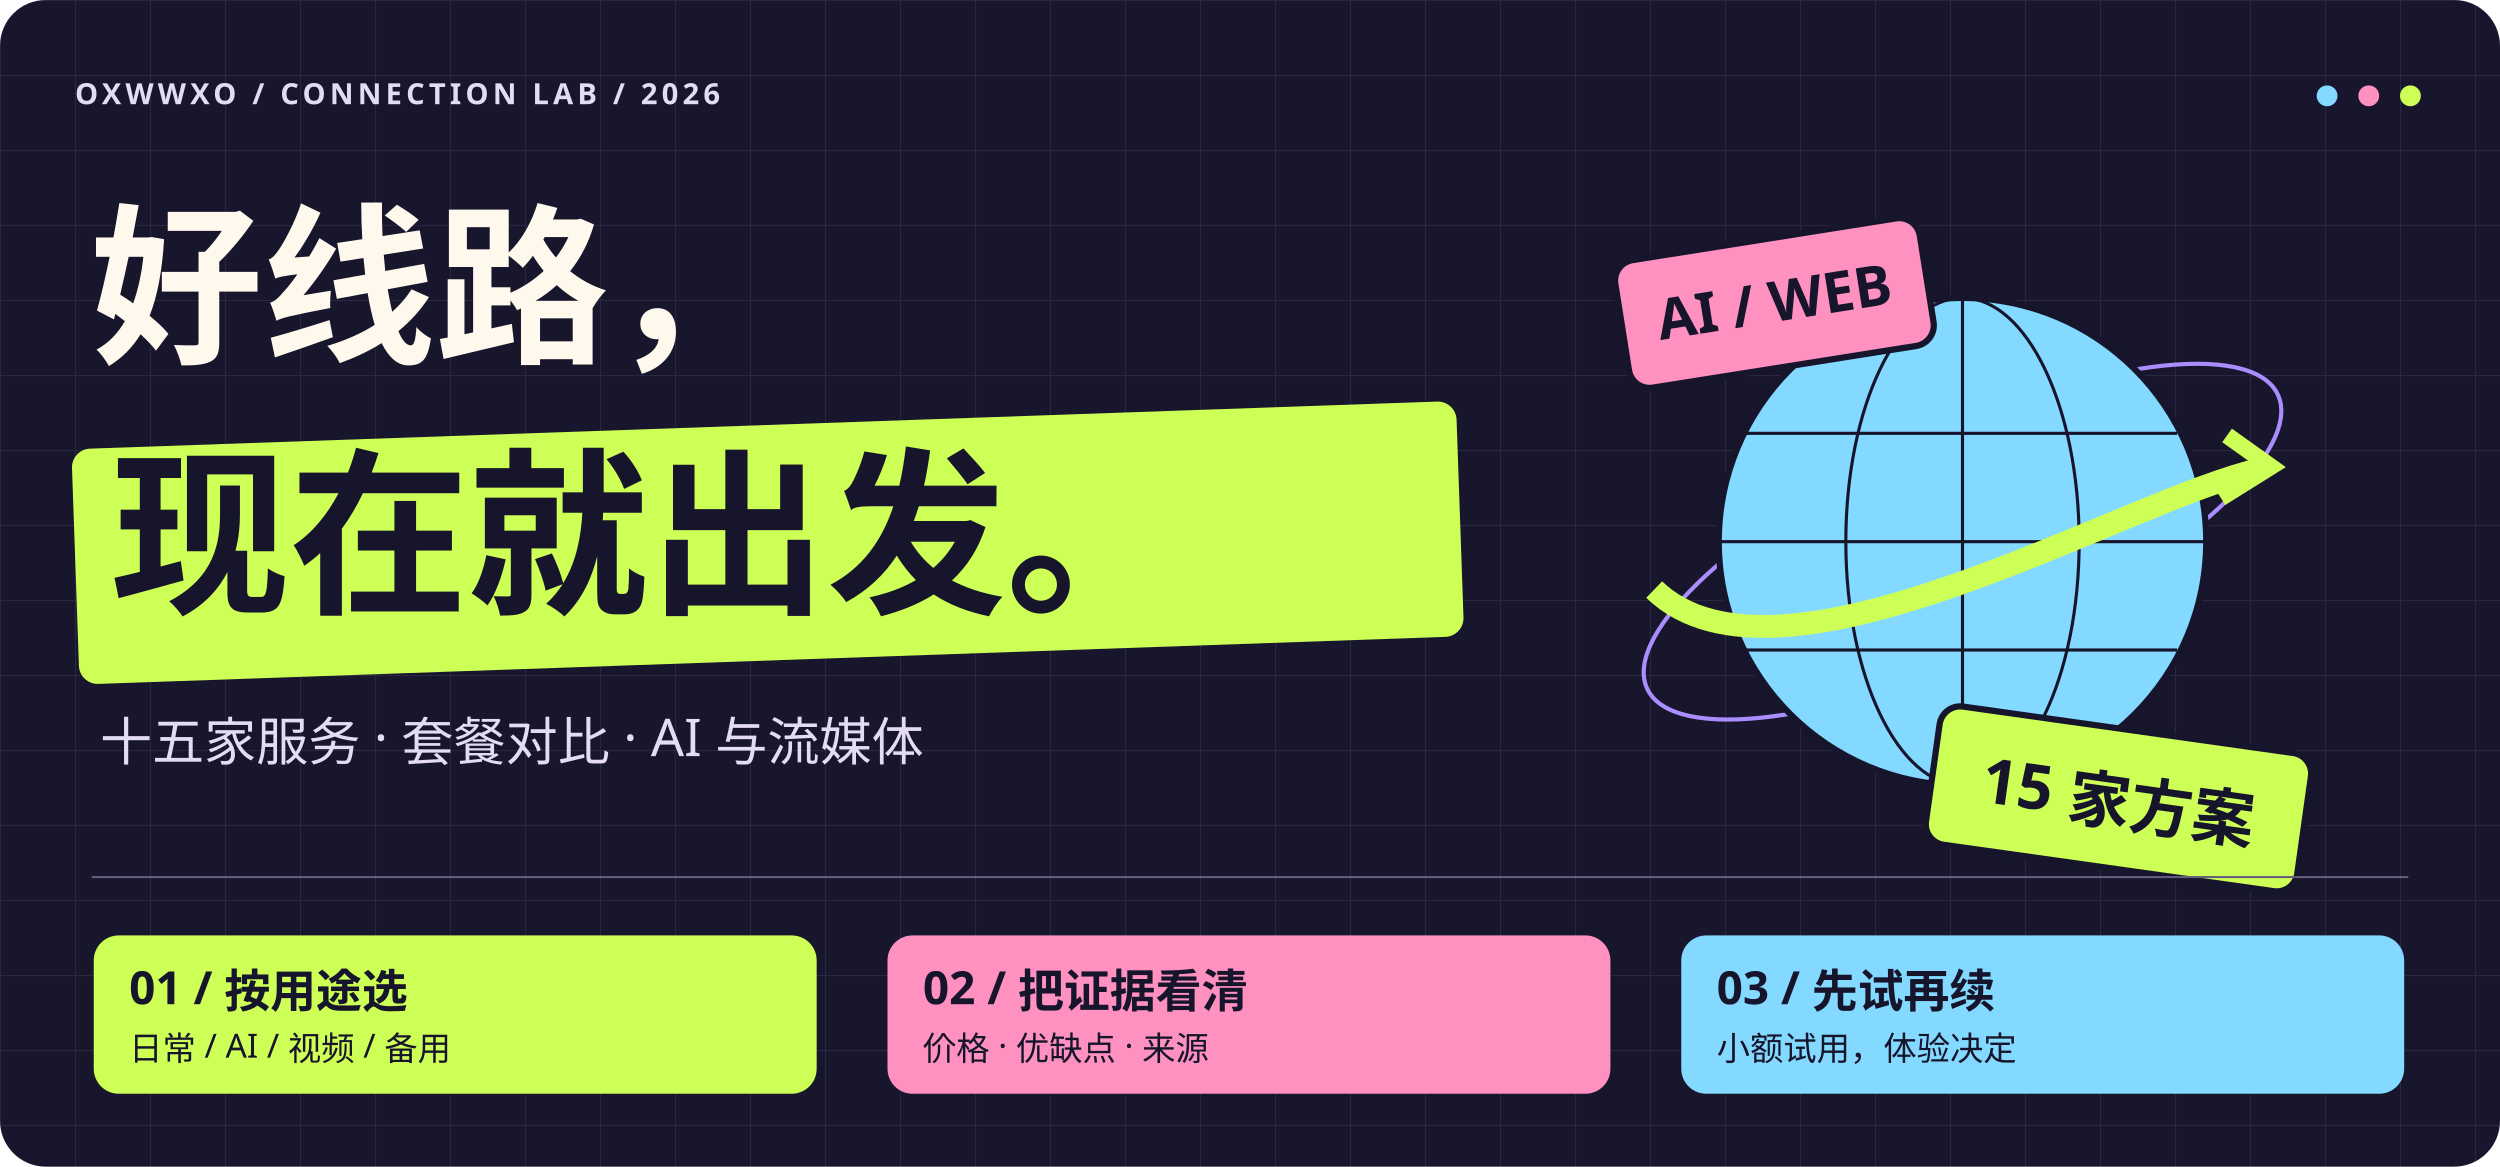
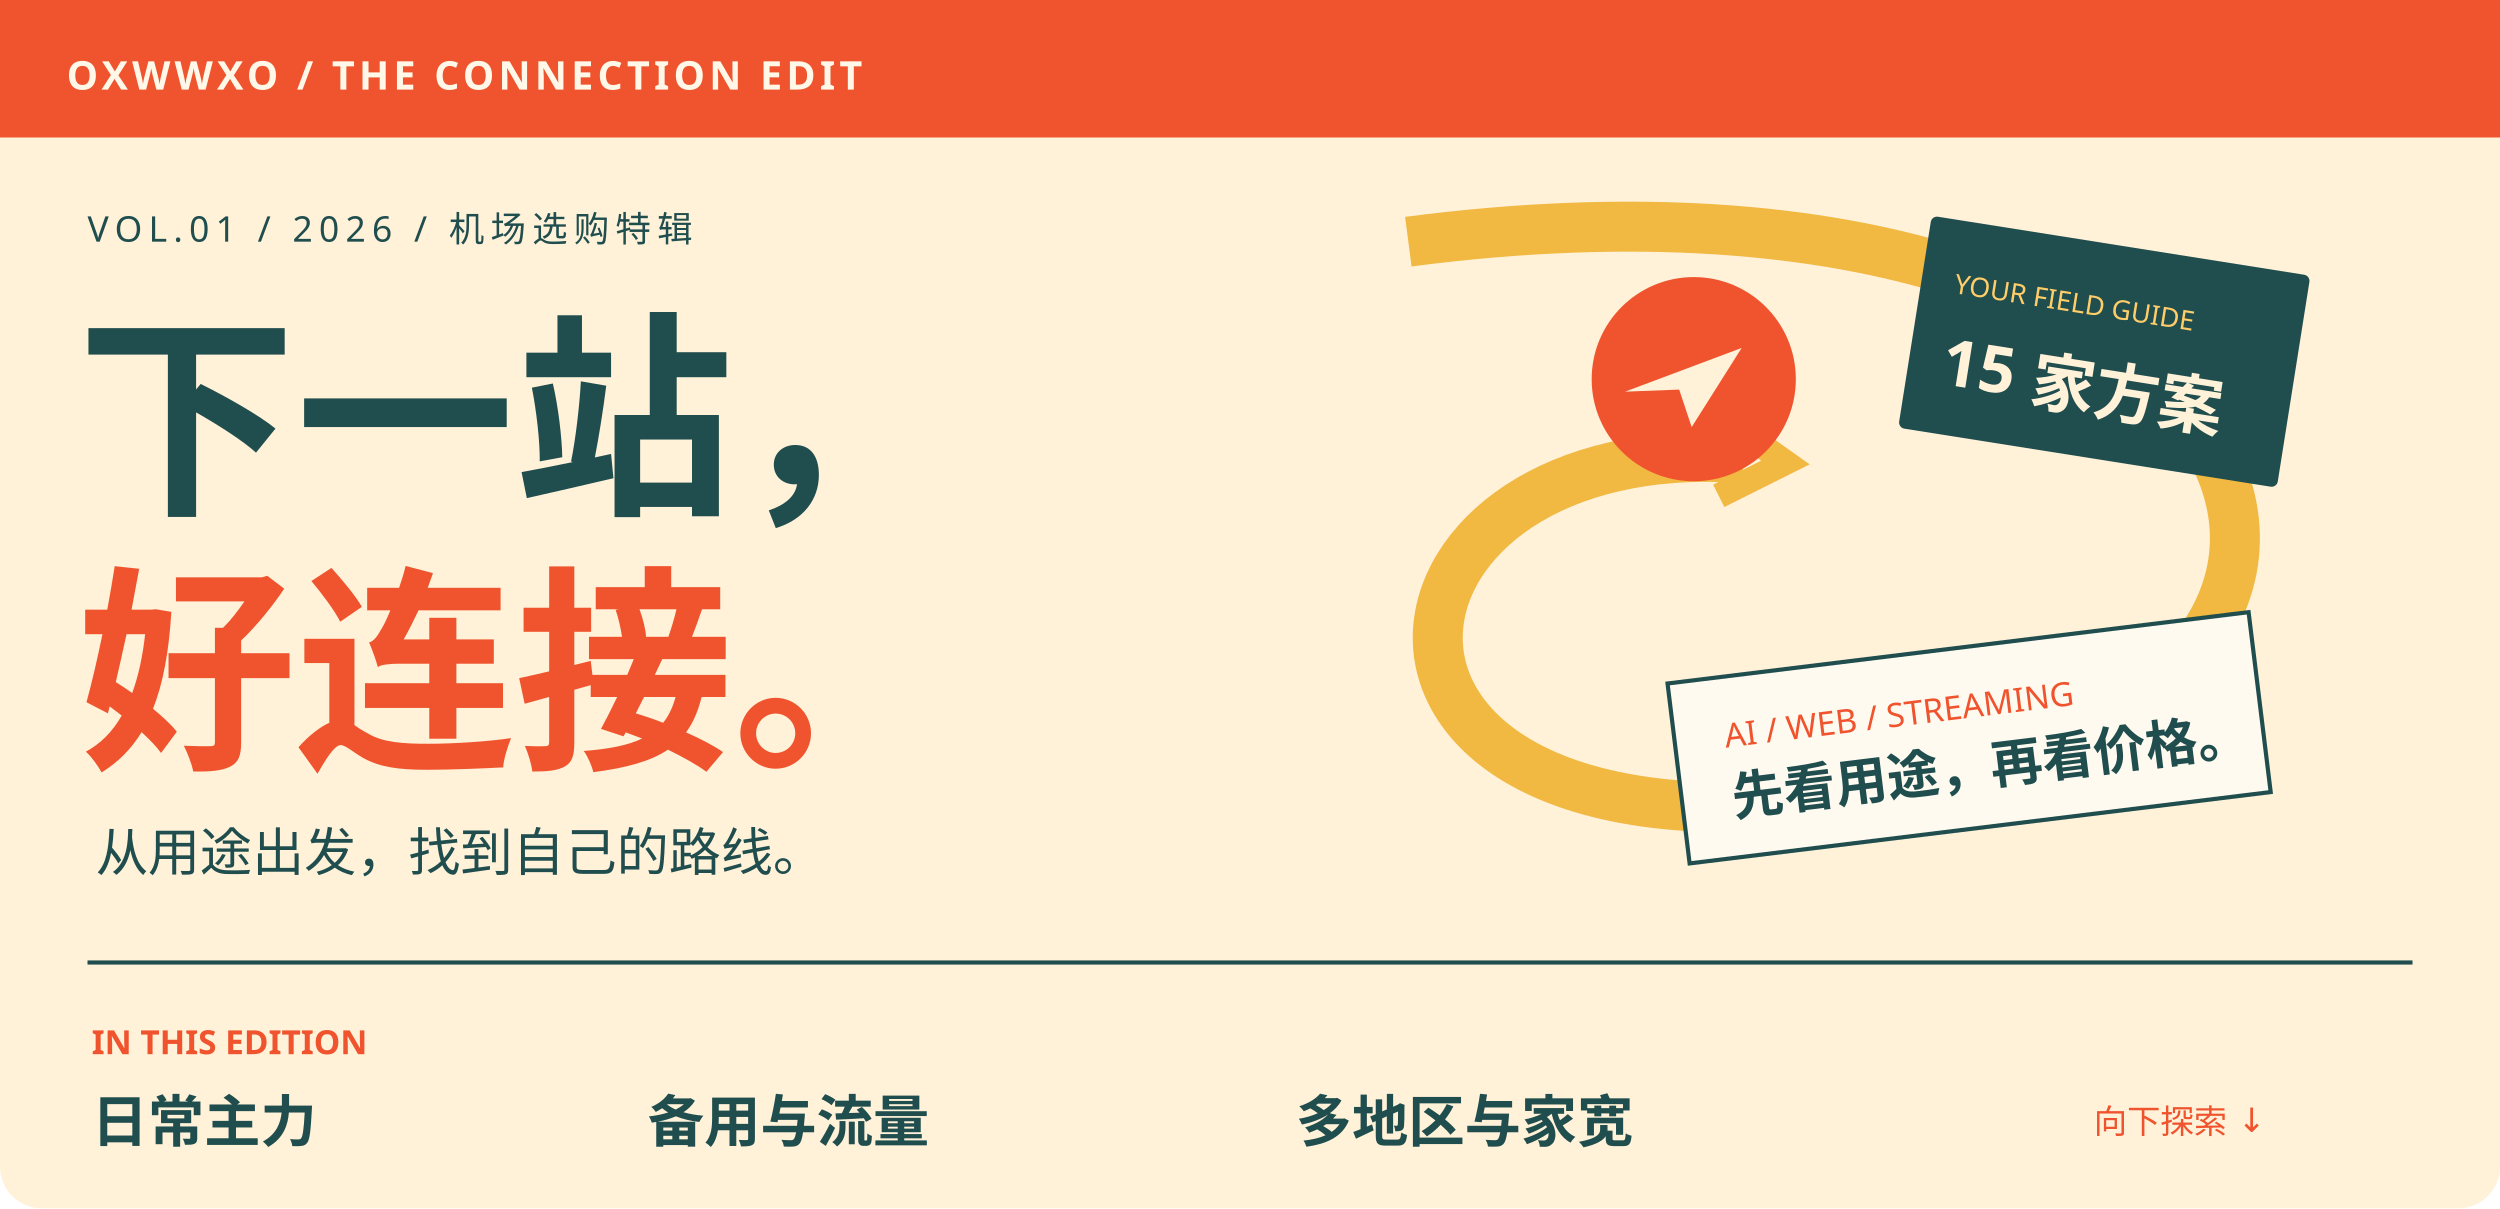
- <svg xmlns="http://www.w3.org/2000/svg" width="1200" height="560" viewBox="0 0 1200 560" role="img" aria-labelledby="t d">
+ <svg xmlns="http://www.w3.org/2000/svg" width="1200" height="580" viewBox="0 0 1200 580" role="img" aria-labelledby="t d">
  <g font-family="Microsoft YaHei,PingFang SC,sans-serif">
-     <defs>
-       <pattern id="grid" width="36" height="36" patternUnits="userSpaceOnUse">
-         <path d="M36 0H0V36" fill="none" stroke="#a391c4" stroke-opacity=".14" />
-       </pattern>
-     </defs>
-     <rect width="1200" height="560" rx="22" fill="#17162c" />
-     <rect width="1200" height="560" rx="22" fill="url(#grid)" />
-     <circle cx="1157" cy="46" r="5" fill="#ceff57" />
-     <circle cx="1137" cy="46" r="5" fill="#ff91c1" />
-     <circle cx="1117" cy="46" r="5" fill="#83d9ff" />
-     <text x="36" y="50" font-size="14" font-weight="700" letter-spacing="2" fill="#e3dcf4">OXWWXO / CONNECTION LAB / 2026</text>
-     <text x="43" y="168" font-size="83" font-weight="900" fill="#fff9ed">好线路，</text>
-     <rect x="36" y="204" width="665" height="113" rx="9" fill="#ceff57" transform="rotate(-2 369 260)" />
-     <text x="53" y="288" font-size="86" font-weight="900" fill="#16152b">现在就出发。</text>
-     <text x="48" y="365" font-size="25" fill="#e3dcf4">十五家服务 · 套餐对比 · AI 与流媒体</text>
-     <g transform="translate(799 117)">
-       <ellipse cx="143" cy="143" rx="167" ry="53" transform="rotate(-25 143 143)" fill="none" stroke="#aa8dff" stroke-width="2" />
-       <circle cx="143" cy="143" r="117" fill="#83d9ff" stroke="#16152b" stroke-width="3" />
-       <g stroke="#16152b" fill="none" stroke-width="1.5">
-         <ellipse cx="143" cy="143" rx="56" ry="117" />
-         <path d="M26 143H260M39 91H246M39 195H246M143 26V260" />
-       </g>
-       <path d="M-5 166C55 224 222 122 287 108" fill="none" stroke="#ceff57" stroke-width="11" />
-       <path d="m270 92 21 15-24 15" fill="none" stroke="#ceff57" stroke-width="8" />
-       <g transform="rotate(-9 43 31)">
-         <rect x="-21" y="-1" width="148" height="62" rx="10" fill="#ff91c1" stroke="#16152b" stroke-width="3" />
-         <text x="53" y="39" text-anchor="middle" font-size="27" font-weight="900" fill="#16152b">AI / WEB</text>
-       </g>
-       <g transform="rotate(8 211 265)">
-         <rect x="128" y="232" width="180" height="67" rx="10" fill="#ceff57" stroke="#16152b" stroke-width="3" />
-         <text x="218" y="276" text-anchor="middle" font-size="30" font-weight="900" fill="#16152b">15 家方案</text>
-       </g>
+     <rect width="1200" height="580" rx="20" fill="#fff2d9" />
+     <rect x="0" y="0" width="1200" height="66" fill="#ef542e" />
+     <text x="32" y="43" font-size="19" font-weight="900" letter-spacing="2" fill="#fff8e9">OXWWXO / THE CONNECTION EDIT</text>
+     <text x="42" y="116" font-size="17" letter-spacing="3" fill="#204d4e">VOL.01 / 2026 / 机场选购特辑</text>
+     <text x="37" y="239" font-size="105" font-weight="900" fill="#204d4e">下一站，</text>
+     <text x="37" y="361" font-size="105" font-weight="900" fill="#ef542e">好连接。</text>
+     <text x="46" y="418" font-size="25" fill="#204d4e">从用途出发，找到自己的路线。</text>
+     <path d="M676 116C1112 59 1209 358 865 386C621 407 652 206 837 220" fill="none" stroke="#f1b842" stroke-width="24" />
+     <path d="m826 200 31 22-32 16" fill="none" stroke="#f1b842" stroke-width="12" />
+     <circle cx="813" cy="182" r="49" fill="#ef542e" />
+     <path d="M780 188 836 167 812 205 806 187Z" fill="#fff2d9" />
+     <g transform="rotate(9 1008 169)">
+       <rect x="918" y="117" width="184" height="103" rx="3" fill="#204d4e" />
+       <text x="934" y="152" font-size="13" fill="#ffce68">YOUR FIELD GUIDE</text>
+       <text x="934" y="196" font-size="31" font-weight="900" fill="#fff2d9">15 家方案</text>
    </g>
-     <path d="M44 421H1156" stroke="#655e7d" />
-     <rect x="45" y="449" width="347" height="76" rx="12" fill="#ceff57" />
-     <text x="62" y="482" font-size="22" font-weight="900" fill="#16152b">01 / 按用途选</text>
-     <text x="62" y="509" font-size="16" fill="#16152b">日常 / AI / 视频 / 备用</text>
-     <rect x="426" y="449" width="347" height="76" rx="12" fill="#ff91c1" />
-     <text x="443" y="482" font-size="22" font-weight="900" fill="#16152b">02 / 把证据看清</text>
-     <text x="443" y="509" font-size="16" fill="#16152b">价格 · 优缺点 · 来源</text>
-     <rect x="807" y="449" width="347" height="76" rx="12" fill="#83d9ff" />
-     <text x="824" y="482" font-size="22" font-weight="900" fill="#16152b">03 / 先试再续</text>
-     <text x="824" y="509" font-size="16" fill="#16152b">小额试用，体验决定</text>
+     <g transform="rotate(-7 926 358)">
+       <rect x="805" y="313" width="281" height="87" fill="#fffaf0" stroke="#204d4e" stroke-width="2" />
+       <text x="829" y="347" font-size="16" fill="#ef542e">AI / WEB / STREAMING</text>
+       <text x="829" y="380" font-size="25" font-weight="700" fill="#204d4e">先看用途，再看价格。</text>
+     </g>
+     <path d="M42 462H1158" stroke="#204d4e" stroke-width="2" />
+     <text x="44" y="506" font-size="16" font-weight="700" fill="#ef542e">IN THIS EDITION</text>
+     <text x="44" y="548" font-size="27" font-weight="900" fill="#204d4e">日常主力</text>
+     <text x="311" y="548" font-size="27" font-weight="900" fill="#204d4e">备用与流量</text>
+     <text x="622" y="548" font-size="27" font-weight="900" fill="#204d4e">多地区与家宽</text>
+     <text x="1005" y="544" font-size="16" fill="#ef542e">向下探索 ↓</text>
  </g>
</svg>
